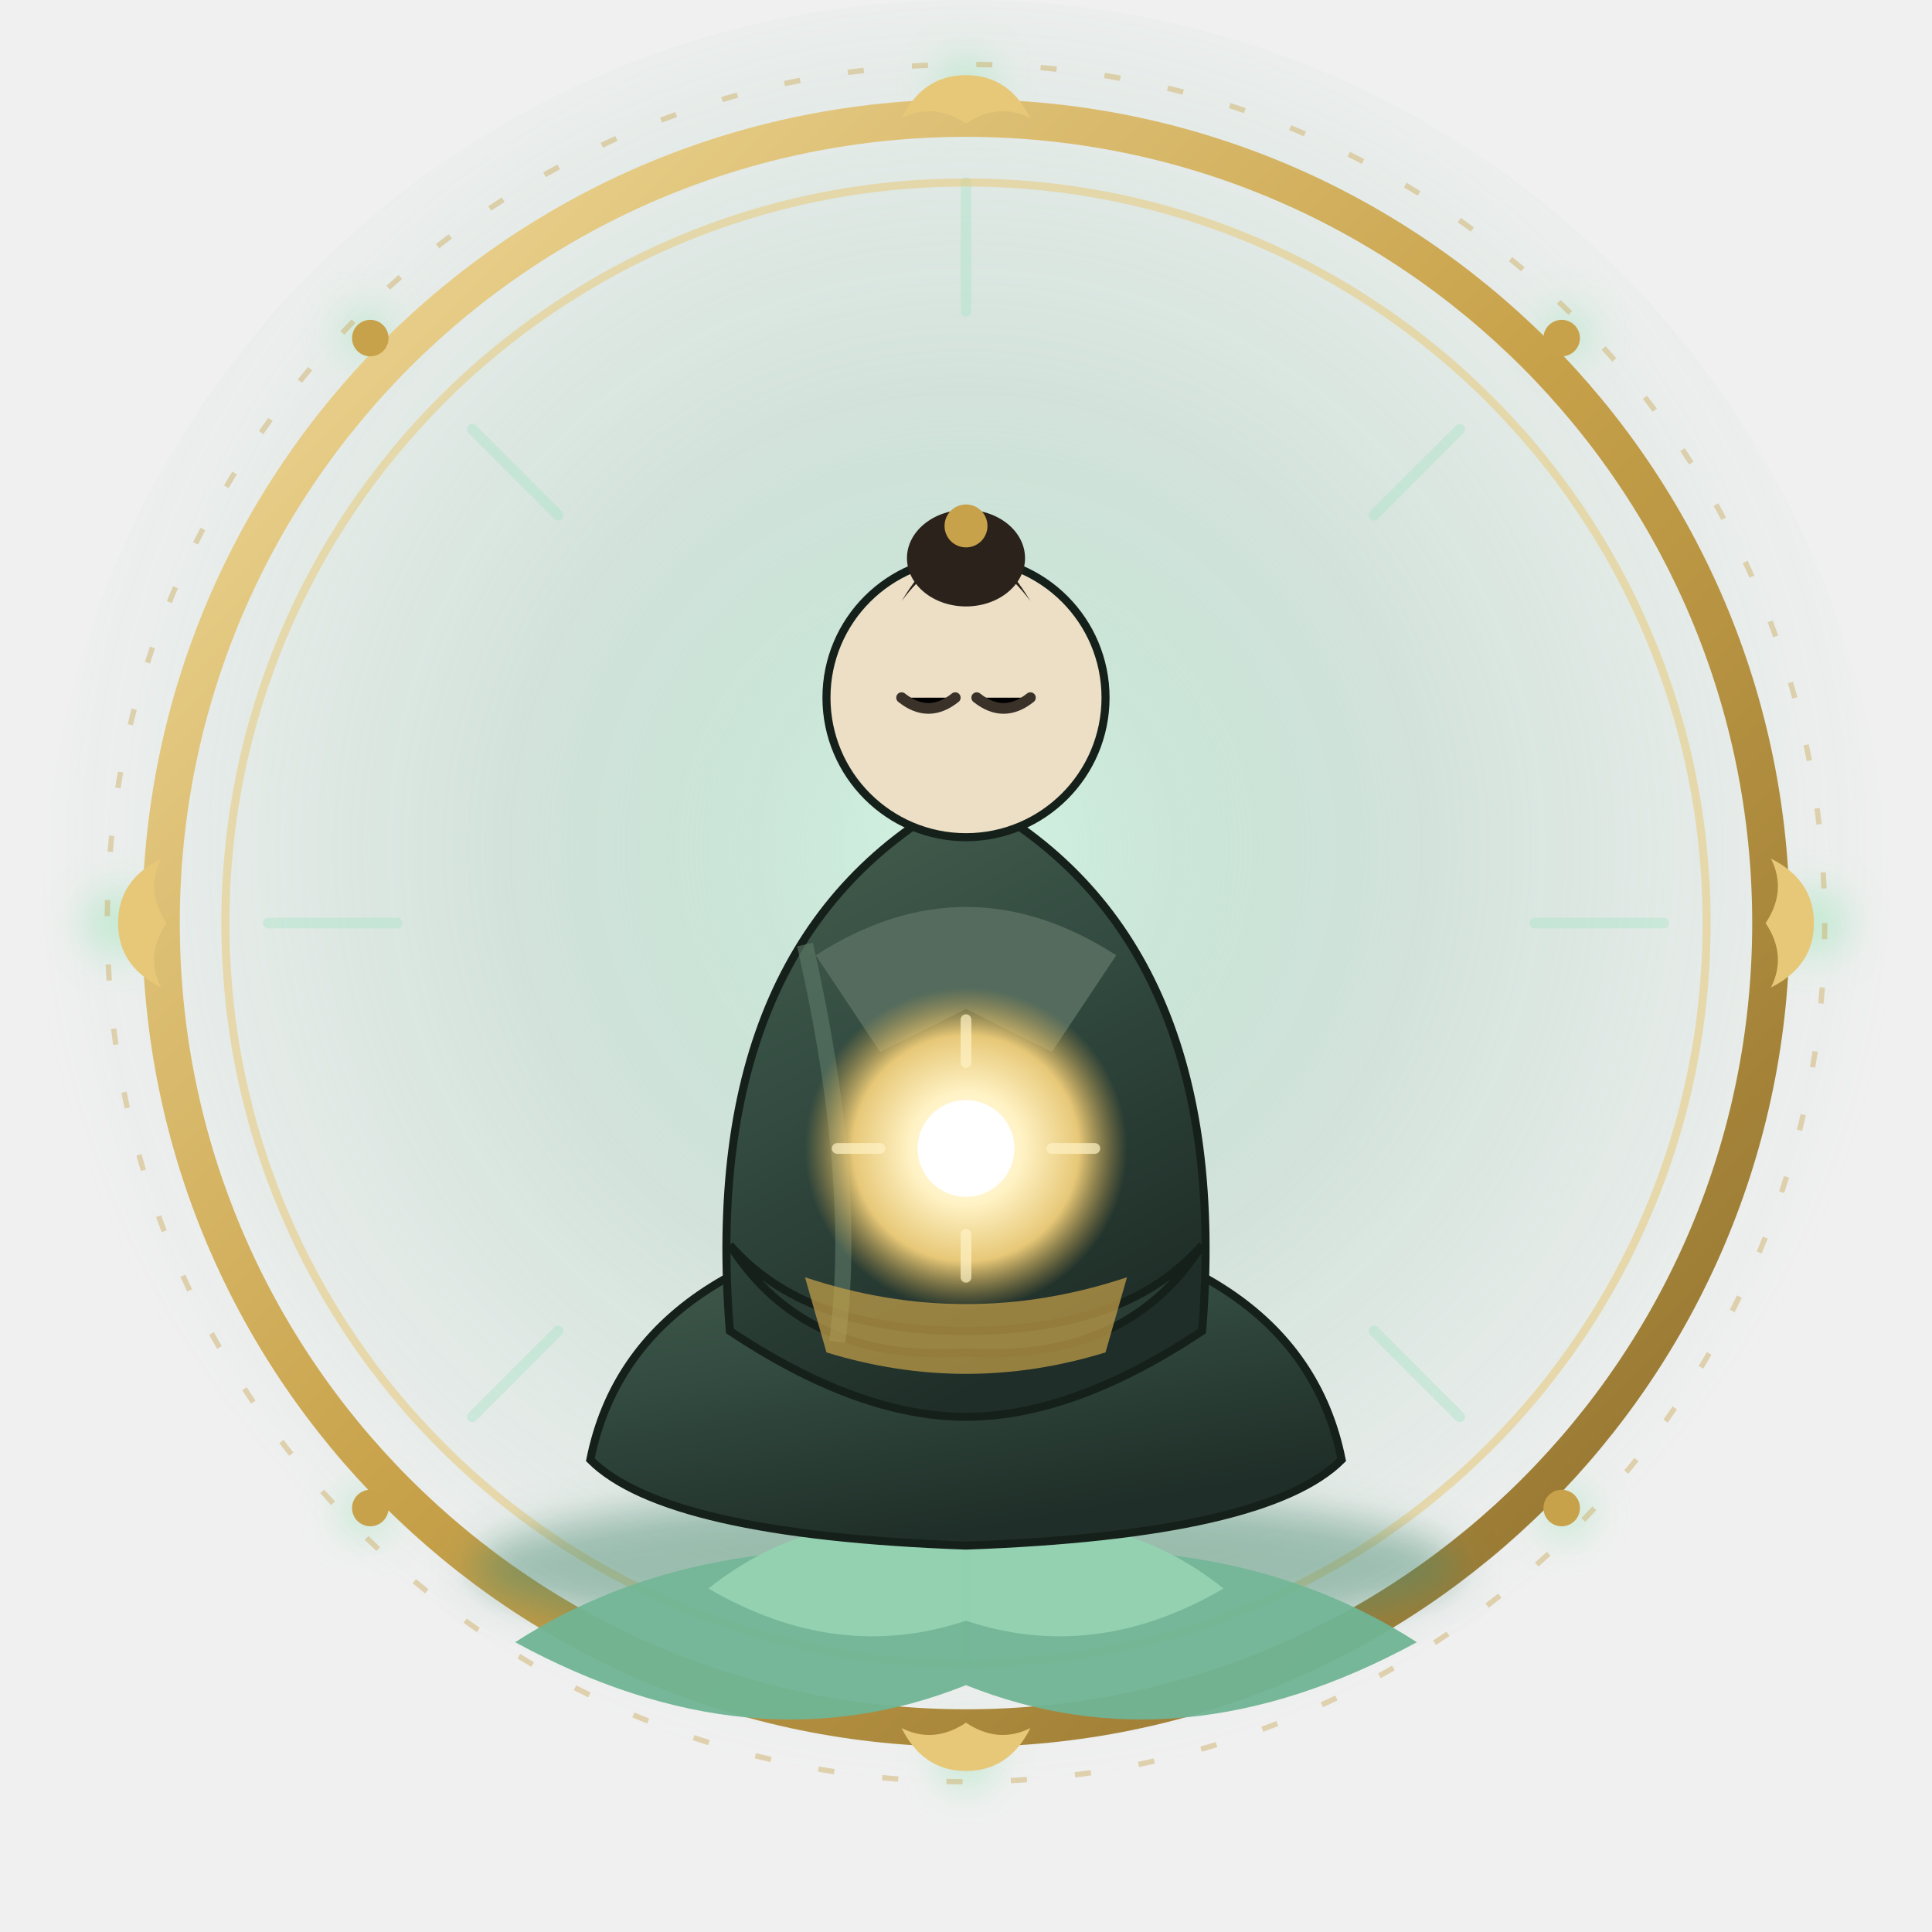
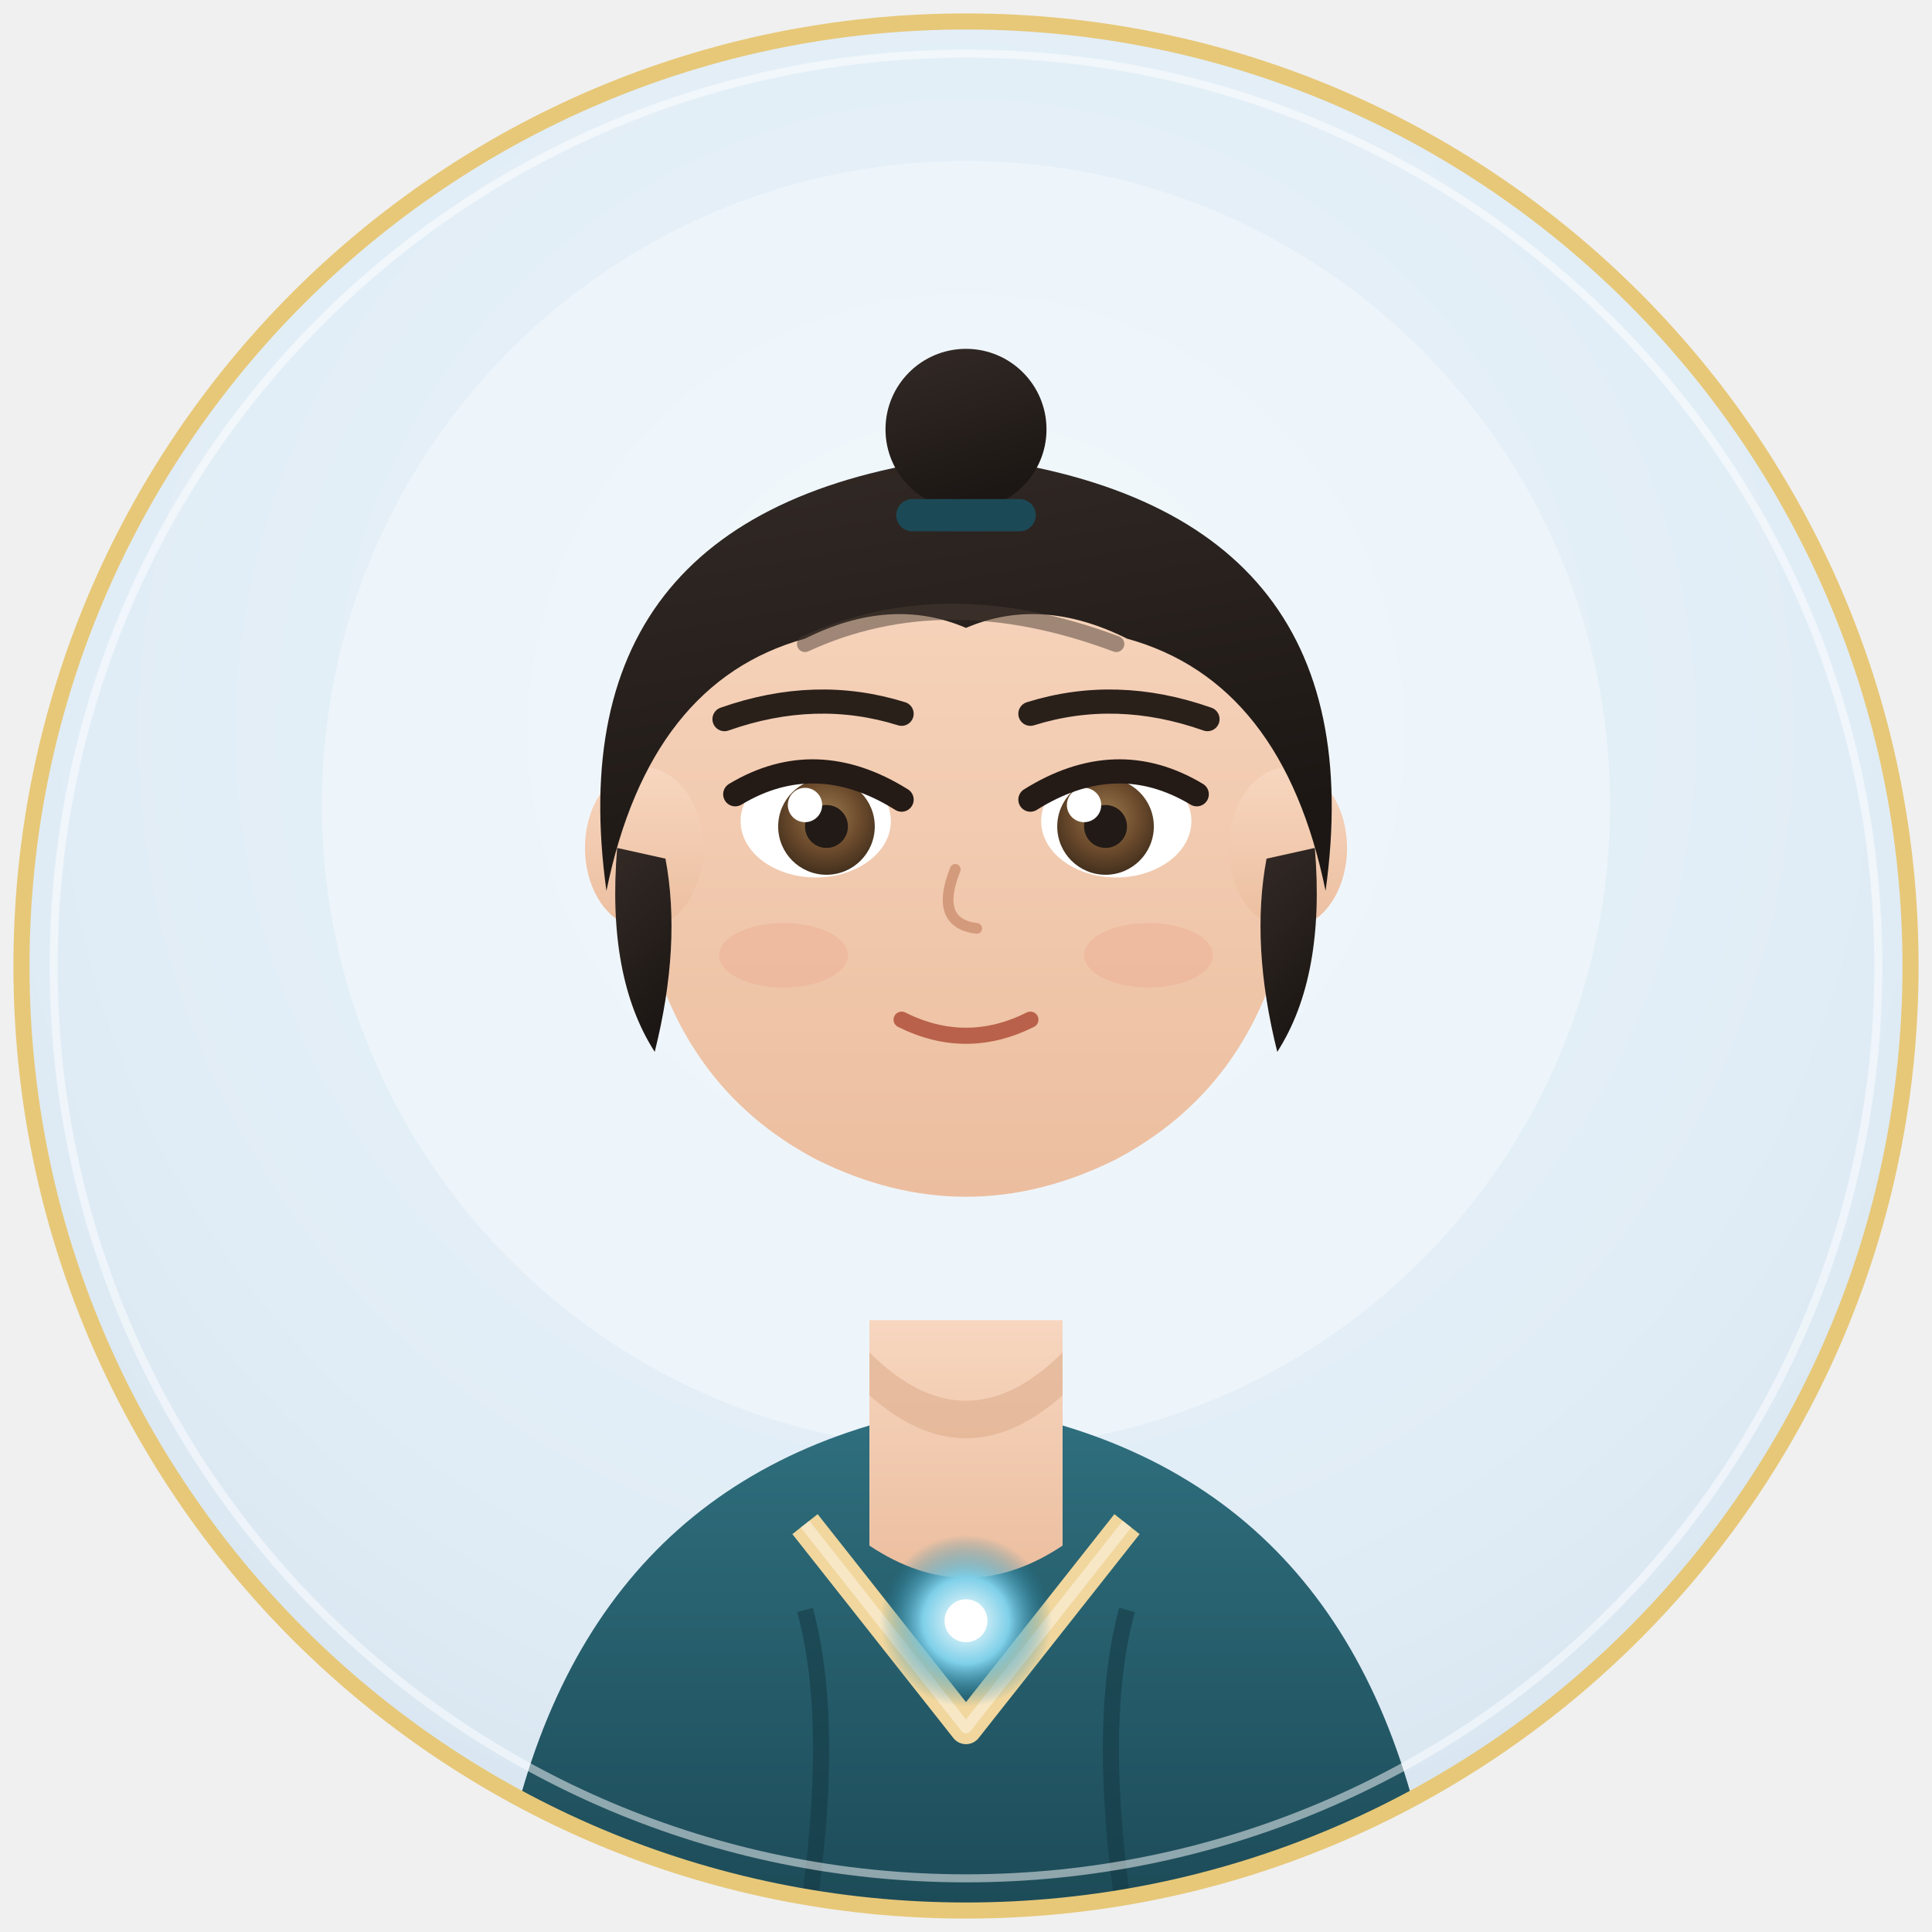
<svg xmlns="http://www.w3.org/2000/svg" width="360" height="360" viewBox="0 0 360 360">
  <defs>
-     <radialGradient id="aura" cx="0.5" cy="0.46" r="0.5">
-       <stop offset="0" stop-color="#bff7da" stop-opacity="0.6" />
-       <stop offset="0.5" stop-color="#6fb594" stop-opacity="0.22" />
-       <stop offset="1" stop-color="#6fb594" stop-opacity="0" />
+     <clipPath id="cM">
+       <circle cx="180" cy="180" r="176" />
+     </clipPath>
+     <radialGradient id="bgM" cx="0.5" cy="0.38" r="0.75">
+       <stop offset="0" stop-color="#eaf4fb" />
+       <stop offset="0.6" stop-color="#e1edf6" />
+       <stop offset="1" stop-color="#d2e0ec" />
    </radialGradient>
-     <linearGradient id="robe" x1="0" y1="0" x2="0.4" y2="1">
-       <stop offset="0" stop-color="#46604f" />
-       <stop offset="0.5" stop-color="#324a40" />
-       <stop offset="1" stop-color="#1f2e28" />
+     <linearGradient id="hairM" x1="0" y1="0" x2="0.3" y2="1">
+       <stop offset="0" stop-color="#332a26" />
+       <stop offset="1" stop-color="#1c1714" />
    </linearGradient>
-     <linearGradient id="ring" x1="0" y1="0" x2="1" y2="1">
-       <stop offset="0" stop-color="#f3dea0" />
-       <stop offset="0.5" stop-color="#c8a24a" />
-       <stop offset="1" stop-color="#8a6c2c" />
+     <linearGradient id="skinM" x1="0" y1="0" x2="0" y2="1">
+       <stop offset="0" stop-color="#f7d6bf" />
+       <stop offset="1" stop-color="#ecbe9f" />
    </linearGradient>
-     <radialGradient id="dantian" cx="0.5" cy="0.5" r="0.5">
-       <stop offset="0" stop-color="#ffffff" />
-       <stop offset="0.35" stop-color="#fff2c4" />
-       <stop offset="0.7" stop-color="#e7c878" />
-       <stop offset="1" stop-color="#c8a24a" stop-opacity="0" />
+     <linearGradient id="robeM" x1="0" y1="0" x2="0" y2="1">
+       <stop offset="0" stop-color="#2f6f7e" />
+       <stop offset="1" stop-color="#1c4956" />
+     </linearGradient>
+     <radialGradient id="irisM" cx="0.5" cy="0.4" r="0.6">
+       <stop offset="0" stop-color="#9a7a4e" />
+       <stop offset="0.6" stop-color="#6b4a2c" />
+       <stop offset="1" stop-color="#43301d" />
    </radialGradient>
-     <radialGradient id="mote" cx="0.5" cy="0.5" r="0.5">
-       <stop offset="0" stop-color="#fff7df" />
-       <stop offset="0.5" stop-color="#9fe3c2" stop-opacity="0.9" />
-       <stop offset="1" stop-color="#9fe3c2" stop-opacity="0" />
+     <radialGradient id="gemM" cx="0.5" cy="0.5" r="0.5">
+       <stop offset="0" stop-color="#fff" />
+       <stop offset="0.5" stop-color="#7fd0e9" />
+       <stop offset="1" stop-color="#1f7e9e" stop-opacity="0" />
    </radialGradient>
-     <filter id="glow" x="-60%" y="-60%" width="220%" height="220%">
-       <feGaussianBlur stdDeviation="3.5" />
-     </filter>
  </defs>
-   <circle cx="180" cy="172" r="172" fill="url(#aura)" />
-   <g filter="url(#glow)">
-     <circle cx="338" cy="172" r="7" fill="url(#mote)" />
-     <circle cx="22" cy="172" r="7" fill="url(#mote)" />
-     <circle cx="180" cy="16" r="6" fill="url(#mote)" />
-     <circle cx="180" cy="328" r="6" fill="url(#mote)" />
-     <circle cx="292" cy="62" r="5" fill="url(#mote)" />
-     <circle cx="68" cy="62" r="5" fill="url(#mote)" />
-     <circle cx="292" cy="282" r="5" fill="url(#mote)" />
-     <circle cx="68" cy="282" r="5" fill="url(#mote)" />
+   <g clip-path="url(#cM)">
+     <rect width="360" height="360" fill="url(#bgM)" />
+     <circle cx="180" cy="150" r="120" fill="#ffffff" opacity="0.35" />
+     <path d="M92 360 Q102 280 168 264 L180 292 L192 264 Q258 280 268 360 Z" fill="url(#robeM)" />
+     <path d="M150 284 L180 322 L210 284" stroke="#f1d79e" stroke-width="6" fill="none" stroke-linejoin="round" />
+     <path d="M150 284 L180 322 L210 284" stroke="#fff" stroke-width="2" fill="none" stroke-linejoin="round" opacity="0.4" />
+     <path d="M150 360 Q156 322 150 300 M210 360 Q204 322 210 300" stroke="#143a45" stroke-width="3" fill="none" opacity="0.6" />
+     <path d="M162 246 L162 288 Q180 300 198 288 L198 246 Z" fill="url(#skinM)" />
+     <path d="M162 252 Q180 270 198 252 L198 260 Q180 276 162 260 Z" fill="#d9a786" opacity="0.5" />
+     <path d="M118 150 Q118 98 180 92 Q242 98 242 150 Q242 198 208 216 Q180 230 152 216 Q118 198 118 150 Z" fill="url(#skinM)" />
+     <ellipse cx="120" cy="158" rx="11" ry="15" fill="url(#skinM)" />
+     <ellipse cx="240" cy="158" rx="11" ry="15" fill="url(#skinM)" />
+     <ellipse cx="146" cy="178" rx="12" ry="6" fill="#e89a86" opacity="0.28" />
+     <ellipse cx="214" cy="178" rx="12" ry="6" fill="#e89a86" opacity="0.28" />
+     <path d="M135 134 Q152 128 168 133" stroke="#2a201a" stroke-width="4.5" fill="none" stroke-linecap="round" />
+     <path d="M192 133 Q208 128 225 134" stroke="#2a201a" stroke-width="4.5" fill="none" stroke-linecap="round" />
+     <g>
+       <ellipse cx="152" cy="153" rx="14" ry="10.5" fill="#fff" />
+       <circle cx="154" cy="154" r="9" fill="url(#irisM)" />
+       <circle cx="154" cy="154" r="4" fill="#221a16" />
+       <circle cx="150" cy="150" r="3.2" fill="#fff" />
+       <path d="M137 148 Q152 139 168 149" stroke="#241a16" stroke-width="4.5" fill="none" stroke-linecap="round" />
+     </g>
+     <g>
+       <ellipse cx="208" cy="153" rx="14" ry="10.5" fill="#fff" />
+       <circle cx="206" cy="154" r="9" fill="url(#irisM)" />
+       <circle cx="206" cy="154" r="4" fill="#221a16" />
+       <circle cx="202" cy="150" r="3.2" fill="#fff" />
+       <path d="M192 149 Q208 139 223 148" stroke="#241a16" stroke-width="4.5" fill="none" stroke-linecap="round" />
+     </g>
+     <path d="M178 162 Q174 172 182 173" stroke="#d49a7c" stroke-width="2" fill="none" stroke-linecap="round" />
+     <path d="M168 190 Q180 196 192 190" stroke="#b9614a" stroke-width="3" fill="none" stroke-linecap="round" />
+     <path d="M113 166 Q103 94 180 85 Q257 94 247 166              Q239 127 210 119 Q194 111 180 117 Q166 111 150 119 Q121 127 113 166 Z" fill="url(#hairM)" />
+     <path d="M150 120 Q176 108 208 120" stroke="#4a3c33" stroke-width="3" fill="none" opacity="0.5" stroke-linecap="round" />
+     <circle cx="180" cy="80" r="15" fill="url(#hairM)" />
+     <rect x="167" y="93" width="26" height="6" rx="3" fill="#1c4956" />
+     <path d="M115 158 Q113 182 122 196 Q127 176 124 160 Z" fill="url(#hairM)" />
+     <path d="M245 158 Q247 182 238 196 Q233 176 236 160 Z" fill="url(#hairM)" />
+     <circle cx="180" cy="302" r="16" fill="url(#gemM)" />
+     <circle cx="180" cy="302" r="4" fill="#fff" />
  </g>
-   <g stroke="#9fe3c2" stroke-width="2" opacity="0.35" stroke-linecap="round">
-     <line x1="180" y1="34" x2="180" y2="58" />
-     <line x1="180" y1="286" x2="180" y2="310" />
-     <line x1="50" y1="172" x2="74" y2="172" />
-     <line x1="286" y1="172" x2="310" y2="172" />
-     <line x1="88" y1="80" x2="104" y2="96" />
-     <line x1="272" y1="80" x2="256" y2="96" />
-     <line x1="88" y1="264" x2="104" y2="248" />
-     <line x1="272" y1="264" x2="256" y2="248" />
-   </g>
-   <circle cx="180" cy="172" r="150" fill="none" stroke="url(#ring)" stroke-width="7" />
-   <circle cx="180" cy="172" r="138" fill="none" stroke="#e7c878" stroke-width="1.5" opacity="0.55" />
-   <circle cx="180" cy="172" r="160" fill="none" stroke="#c8a24a" stroke-width="1" opacity="0.4" stroke-dasharray="3 9" />
-   <g fill="#e7c878">
-     <g transform="translate(180 22)">
-       <path d="M-12 0 q4 -8 12 -8 q8 0 12 8 q-6 -3 -12 1 q-6 -4 -12 -1 Z" />
-     </g>
-     <g transform="translate(180 322) rotate(180)">
-       <path d="M-12 0 q4 -8 12 -8 q8 0 12 8 q-6 -3 -12 1 q-6 -4 -12 -1 Z" />
-     </g>
-     <g transform="translate(30 172) rotate(-90)">
-       <path d="M-12 0 q4 -8 12 -8 q8 0 12 8 q-6 -3 -12 1 q-6 -4 -12 -1 Z" />
-     </g>
-     <g transform="translate(330 172) rotate(90)">
-       <path d="M-12 0 q4 -8 12 -8 q8 0 12 8 q-6 -3 -12 1 q-6 -4 -12 -1 Z" />
-     </g>
-   </g>
-   <g fill="#c8a24a">
-     <circle cx="291" cy="63" r="3.4" />
-     <circle cx="69" cy="63" r="3.4" />
-     <circle cx="291" cy="281" r="3.4" />
-     <circle cx="69" cy="281" r="3.4" />
-   </g>
-   <g opacity="0.95">
-     <ellipse cx="180" cy="292" rx="92" ry="14" fill="#4a8a6f" opacity="0.5" filter="url(#glow)" />
-     <g fill="#6fb594">
-       <path d="M180 290 q-50 -6 -84 16 q44 24 84 8 q40 16 84 -8 q-34 -22 -84 -16 Z" />
-     </g>
-     <g fill="#8fd0ad">
-       <path d="M180 284 q-28 -4 -48 12 q24 14 48 6 q24 8 48 -6 q-20 -16 -48 -12 Z" />
-     </g>
-     <path d="M180 286 q-10 -16 0 -30 q10 14 0 30 Z" fill="#bff7da" />
-   </g>
-   <g fill="url(#robe)" stroke="#16201b" stroke-width="1.5">
-     <path d="M110 272 Q118 232 180 226 Q242 232 250 272 Q236 286 180 288 Q124 286 110 272 Z" />
-     <path d="M136 248 Q130 174 180 148 Q230 174 224 248 Q200 264 180 264 Q160 264 136 248 Z" />
-     <path d="M136 232 Q150 254 180 252 Q210 254 224 232 Q210 248 180 248 Q150 248 136 232 Z" fill="#2a3d35" />
-   </g>
-   <path d="M150 176 Q160 220 156 250" stroke="#5e7a68" stroke-width="3" fill="none" opacity="0.6" />
-   <path d="M150 238 Q180 248 210 238 L206 252 Q180 260 154 252 Z" fill="#c8a24a" opacity="0.7" />
-   <path d="M152 178 Q180 160 208 178 L196 196 L180 188 L164 196 Z" fill="#546b5d" />
-   <circle cx="180" cy="130" r="26" fill="#ecdfc6" stroke="#16201b" stroke-width="1.5" />
-   <ellipse cx="180" cy="104" rx="11" ry="9" fill="#2a221b" />
-   <path d="M168 112 Q180 92 192 112 Q186 104 180 104 Q174 104 168 112 Z" fill="#2a221b" />
-   <circle cx="180" cy="98" r="4" fill="#c8a24a" />
-   <g stroke="#3a3128" stroke-width="2" stroke-linecap="round">
-     <path d="M168 130 q5 4 10 0" />
-     <path d="M182 130 q5 4 10 0" />
-   </g>
-   <circle cx="180" cy="214" r="30" fill="url(#dantian)" />
-   <circle cx="180" cy="214" r="9" fill="#ffffff" />
-   <g stroke="#fff2c4" stroke-width="2" opacity="0.7" stroke-linecap="round">
-     <line x1="180" y1="190" x2="180" y2="198" />
-     <line x1="180" y1="230" x2="180" y2="238" />
-     <line x1="156" y1="214" x2="164" y2="214" />
-     <line x1="196" y1="214" x2="204" y2="214" />
-   </g>
+   <circle cx="180" cy="180" r="176" fill="none" stroke="#e7c878" stroke-width="3" />
+   <circle cx="180" cy="180" r="170" fill="none" stroke="#fff" stroke-width="1.5" opacity="0.5" />
</svg>
